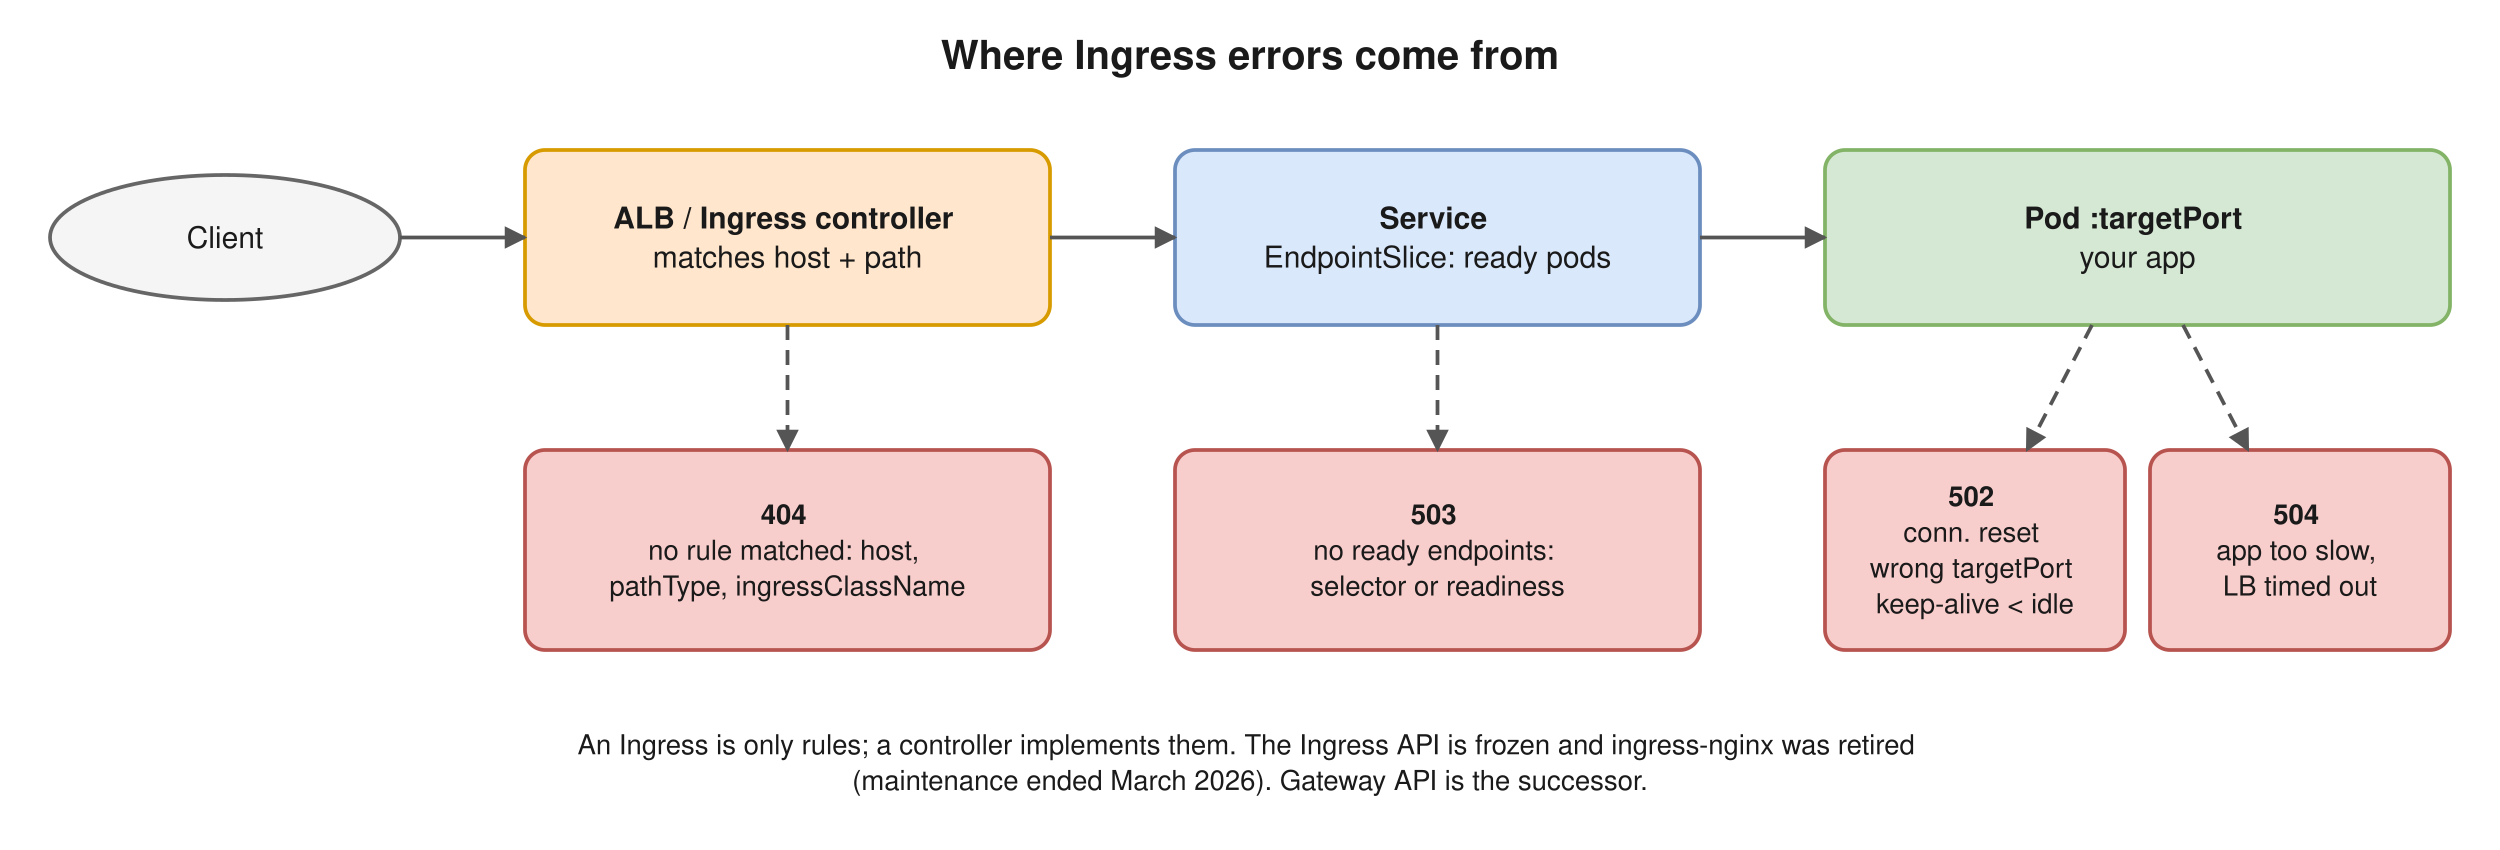
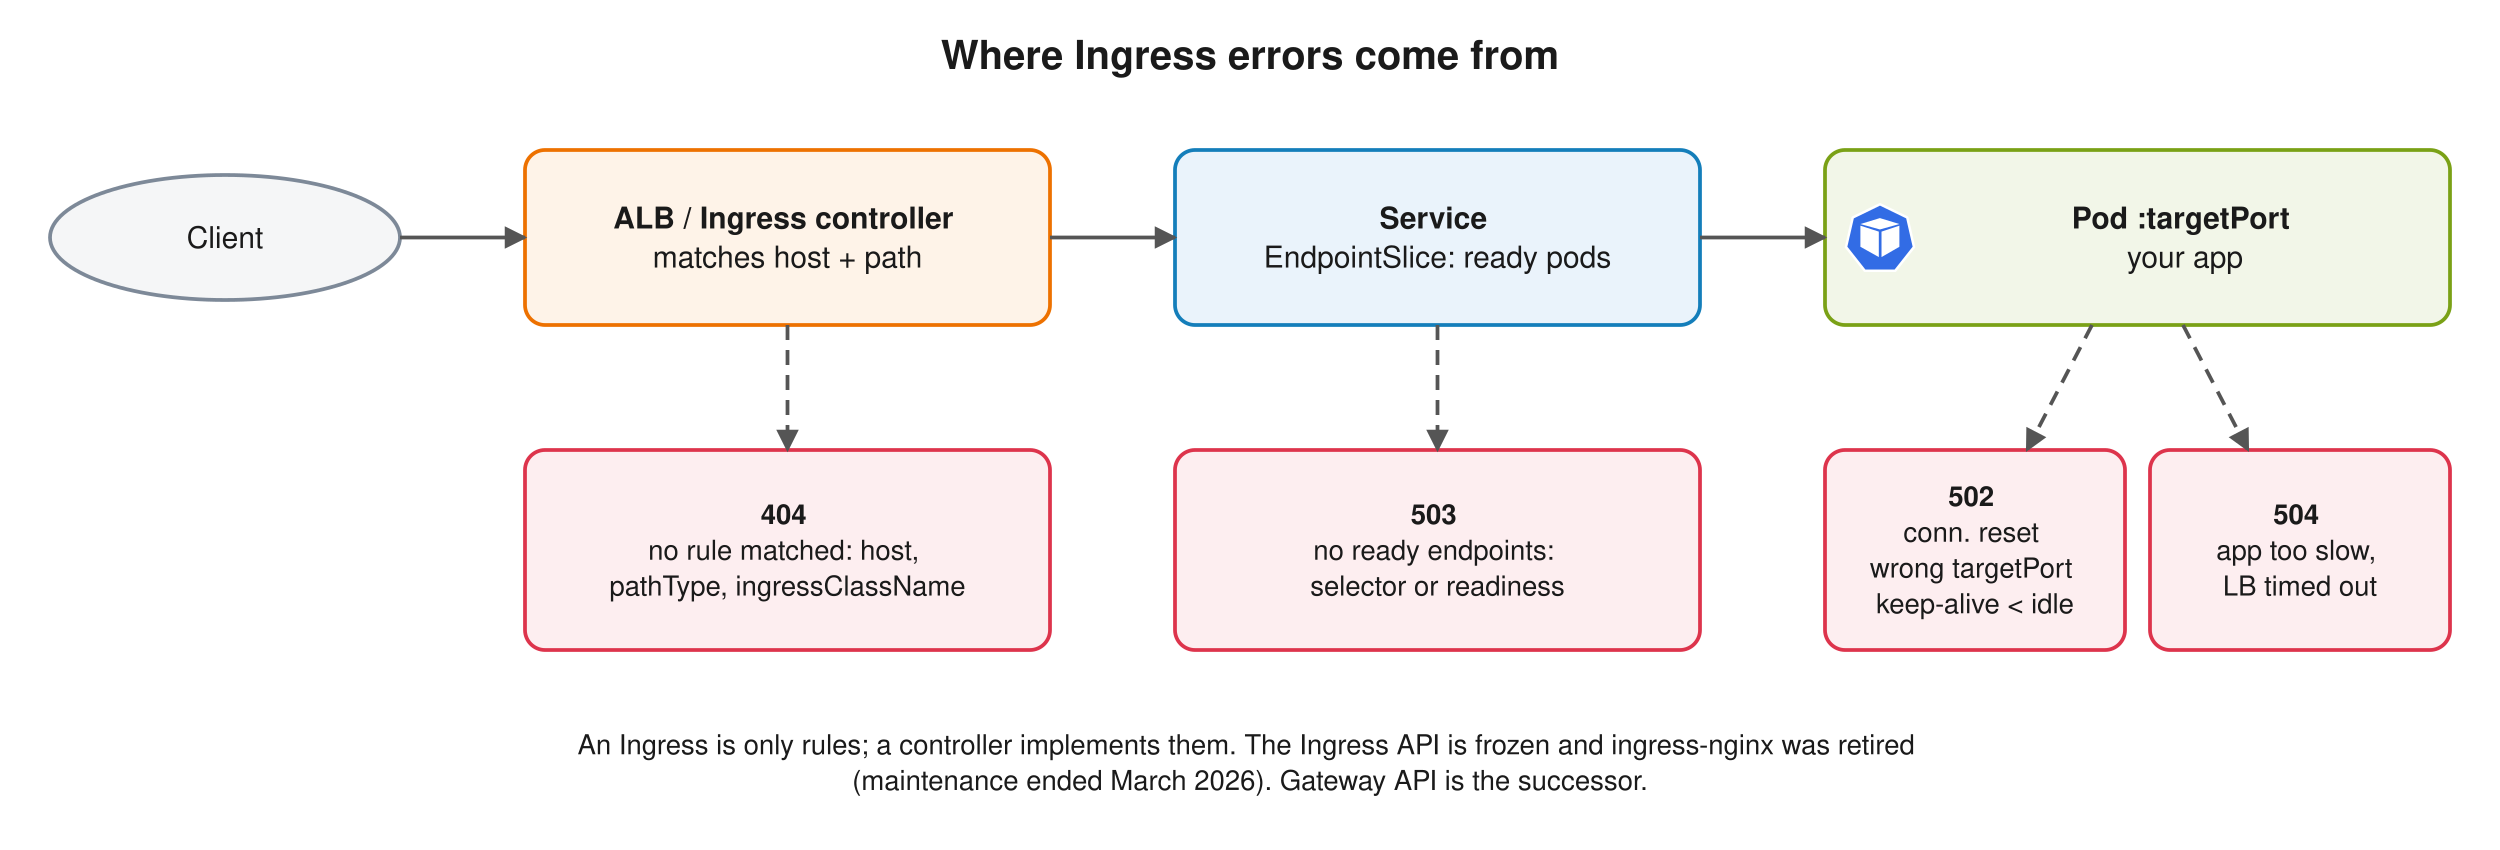
- <svg xmlns="http://www.w3.org/2000/svg" version="1.1" width="1000" height="340" viewBox="0 0 1000 340" content="&lt;mxfile host=&quot;drawio_svg.py&quot; agent=&quot;drawio_svg.py&quot; version=&quot;24.7.17&quot; type=&quot;device&quot;&gt;&lt;diagram id=&quot;09-ingress-errors&quot; name=&quot;09-ingress-errors&quot;&gt;&lt;mxGraphModel dx=&quot;0&quot; dy=&quot;0&quot; grid=&quot;1&quot; gridSize=&quot;10&quot; guides=&quot;1&quot; tooltips=&quot;1&quot; connect=&quot;1&quot; arrows=&quot;1&quot; fold=&quot;1&quot; page=&quot;1&quot; pageScale=&quot;1&quot; pageWidth=&quot;1000&quot; pageHeight=&quot;340&quot; math=&quot;0&quot; shadow=&quot;0&quot;&gt;&lt;root&gt;&lt;mxCell id=&quot;0&quot;/&gt;&lt;mxCell id=&quot;1&quot; parent=&quot;0&quot;/&gt;&lt;mxCell id=&quot;v-title&quot; value=&quot;Where Ingress errors come from&quot; style=&quot;text;strokeColor=none;fillColor=none;whiteSpace=wrap;html=1;fontSize=16;fontColor=#1a1a1a;fontFamily=Helvetica;align=center;verticalAlign=middle;fontStyle=1;&quot; vertex=&quot;1&quot; parent=&quot;1&quot;&gt;&lt;mxGeometry x=&quot;0&quot; y=&quot;8&quot; width=&quot;1000&quot; height=&quot;28&quot; as=&quot;geometry&quot;/&gt;&lt;/mxCell&gt;&lt;mxCell id=&quot;v-client&quot; value=&quot;Client&quot; style=&quot;ellipse;fillColor=#f5f5f5;strokeColor=#666666;strokeWidth=1.5;whiteSpace=wrap;html=1;fontSize=12;fontColor=#1a1a1a;fontFamily=Helvetica;align=center;verticalAlign=middle;&quot; vertex=&quot;1&quot; parent=&quot;1&quot;&gt;&lt;mxGeometry x=&quot;20&quot; y=&quot;70&quot; width=&quot;140&quot; height=&quot;50&quot; as=&quot;geometry&quot;/&gt;&lt;/mxCell&gt;&lt;mxCell id=&quot;v-lb&quot; value=&quot;&amp;lt;b&amp;gt;ALB / Ingress controller&amp;lt;/b&amp;gt;&amp;lt;br&amp;gt;matches host + path&quot; style=&quot;rounded=1;absoluteArcSize=1;arcSize=16;fillColor=#ffe6cc;strokeColor=#d79b00;strokeWidth=1.5;whiteSpace=wrap;html=1;fontSize=12;fontColor=#1a1a1a;fontFamily=Helvetica;align=center;verticalAlign=middle;&quot; vertex=&quot;1&quot; parent=&quot;1&quot;&gt;&lt;mxGeometry x=&quot;210&quot; y=&quot;60&quot; width=&quot;210&quot; height=&quot;70&quot; as=&quot;geometry&quot;/&gt;&lt;/mxCell&gt;&lt;mxCell id=&quot;v-svc&quot; value=&quot;&amp;lt;b&amp;gt;Service&amp;lt;/b&amp;gt;&amp;lt;br&amp;gt;EndpointSlice: ready pods&quot; style=&quot;rounded=1;absoluteArcSize=1;arcSize=16;fillColor=#dae8fc;strokeColor=#6c8ebf;strokeWidth=1.5;whiteSpace=wrap;html=1;fontSize=12;fontColor=#1a1a1a;fontFamily=Helvetica;align=center;verticalAlign=middle;&quot; vertex=&quot;1&quot; parent=&quot;1&quot;&gt;&lt;mxGeometry x=&quot;470&quot; y=&quot;60&quot; width=&quot;210&quot; height=&quot;70&quot; as=&quot;geometry&quot;/&gt;&lt;/mxCell&gt;&lt;mxCell id=&quot;v-pod&quot; value=&quot;&amp;lt;b&amp;gt;Pod :targetPort&amp;lt;/b&amp;gt;&amp;lt;br&amp;gt;your app&quot; style=&quot;rounded=1;absoluteArcSize=1;arcSize=16;fillColor=#d5e8d4;strokeColor=#82b366;strokeWidth=1.5;whiteSpace=wrap;html=1;fontSize=12;fontColor=#1a1a1a;fontFamily=Helvetica;align=center;verticalAlign=middle;&quot; vertex=&quot;1&quot; parent=&quot;1&quot;&gt;&lt;mxGeometry x=&quot;730&quot; y=&quot;60&quot; width=&quot;250&quot; height=&quot;70&quot; as=&quot;geometry&quot;/&gt;&lt;/mxCell&gt;&lt;mxCell id=&quot;v-e404&quot; value=&quot;&amp;lt;b&amp;gt;404&amp;lt;/b&amp;gt;&amp;lt;br&amp;gt;no rule matched: host,&amp;lt;br&amp;gt;pathType, ingressClassName&quot; style=&quot;rounded=1;absoluteArcSize=1;arcSize=16;fillColor=#f8cecc;strokeColor=#b85450;strokeWidth=1.5;whiteSpace=wrap;html=1;fontSize=11;fontColor=#1a1a1a;fontFamily=Helvetica;align=center;verticalAlign=middle;&quot; vertex=&quot;1&quot; parent=&quot;1&quot;&gt;&lt;mxGeometry x=&quot;210&quot; y=&quot;180&quot; width=&quot;210&quot; height=&quot;80&quot; as=&quot;geometry&quot;/&gt;&lt;/mxCell&gt;&lt;mxCell id=&quot;v-e503&quot; value=&quot;&amp;lt;b&amp;gt;503&amp;lt;/b&amp;gt;&amp;lt;br&amp;gt;no ready endpoints:&amp;lt;br&amp;gt;selector or readiness&quot; style=&quot;rounded=1;absoluteArcSize=1;arcSize=16;fillColor=#f8cecc;strokeColor=#b85450;strokeWidth=1.5;whiteSpace=wrap;html=1;fontSize=11;fontColor=#1a1a1a;fontFamily=Helvetica;align=center;verticalAlign=middle;&quot; vertex=&quot;1&quot; parent=&quot;1&quot;&gt;&lt;mxGeometry x=&quot;470&quot; y=&quot;180&quot; width=&quot;210&quot; height=&quot;80&quot; as=&quot;geometry&quot;/&gt;&lt;/mxCell&gt;&lt;mxCell id=&quot;v-e502&quot; value=&quot;&amp;lt;b&amp;gt;502&amp;lt;/b&amp;gt;&amp;lt;br&amp;gt;conn. reset&amp;lt;br&amp;gt;wrong targetPort&amp;lt;br&amp;gt;keep-alive &amp;amp;lt; idle&quot; style=&quot;rounded=1;absoluteArcSize=1;arcSize=16;fillColor=#f8cecc;strokeColor=#b85450;strokeWidth=1.5;whiteSpace=wrap;html=1;fontSize=11;fontColor=#1a1a1a;fontFamily=Helvetica;align=center;verticalAlign=middle;&quot; vertex=&quot;1&quot; parent=&quot;1&quot;&gt;&lt;mxGeometry x=&quot;730&quot; y=&quot;180&quot; width=&quot;120&quot; height=&quot;80&quot; as=&quot;geometry&quot;/&gt;&lt;/mxCell&gt;&lt;mxCell id=&quot;v-e504&quot; value=&quot;&amp;lt;b&amp;gt;504&amp;lt;/b&amp;gt;&amp;lt;br&amp;gt;app too slow,&amp;lt;br&amp;gt;LB timed out&quot; style=&quot;rounded=1;absoluteArcSize=1;arcSize=16;fillColor=#f8cecc;strokeColor=#b85450;strokeWidth=1.5;whiteSpace=wrap;html=1;fontSize=11;fontColor=#1a1a1a;fontFamily=Helvetica;align=center;verticalAlign=middle;&quot; vertex=&quot;1&quot; parent=&quot;1&quot;&gt;&lt;mxGeometry x=&quot;860&quot; y=&quot;180&quot; width=&quot;120&quot; height=&quot;80&quot; as=&quot;geometry&quot;/&gt;&lt;/mxCell&gt;&lt;mxCell id=&quot;v-caption&quot; value=&quot;An Ingress is only rules; a controller implements them. The Ingress API is frozen and ingress-nginx was retired&amp;lt;br&amp;gt;(maintenance ended March 2026). Gateway API is the successor.&quot; style=&quot;text;strokeColor=none;fillColor=none;whiteSpace=wrap;html=1;fontSize=11;fontColor=#1a1a1a;fontFamily=Helvetica;align=center;verticalAlign=middle;&quot; vertex=&quot;1&quot; parent=&quot;1&quot;&gt;&lt;mxGeometry x=&quot;0&quot; y=&quot;280&quot; width=&quot;1000&quot; height=&quot;50&quot; as=&quot;geometry&quot;/&gt;&lt;/mxCell&gt;&lt;mxCell id=&quot;e0&quot; value=&quot;&quot; style=&quot;html=1;rounded=0;endArrow=classic;endFill=1;strokeColor=#555555;strokeWidth=1.5;fontSize=10;fontColor=#1a1a1a;labelBackgroundColor=#ffffff;startArrow=none;&quot; edge=&quot;1&quot; parent=&quot;1&quot; source=&quot;v-client&quot; target=&quot;v-lb&quot;&gt;&lt;mxGeometry relative=&quot;1&quot; as=&quot;geometry&quot;/&gt;&lt;/mxCell&gt;&lt;mxCell id=&quot;e1&quot; value=&quot;&quot; style=&quot;html=1;rounded=0;endArrow=classic;endFill=1;strokeColor=#555555;strokeWidth=1.5;fontSize=10;fontColor=#1a1a1a;labelBackgroundColor=#ffffff;startArrow=none;&quot; edge=&quot;1&quot; parent=&quot;1&quot; source=&quot;v-lb&quot; target=&quot;v-svc&quot;&gt;&lt;mxGeometry relative=&quot;1&quot; as=&quot;geometry&quot;/&gt;&lt;/mxCell&gt;&lt;mxCell id=&quot;e2&quot; value=&quot;&quot; style=&quot;html=1;rounded=0;endArrow=classic;endFill=1;strokeColor=#555555;strokeWidth=1.5;fontSize=10;fontColor=#1a1a1a;labelBackgroundColor=#ffffff;startArrow=none;&quot; edge=&quot;1&quot; parent=&quot;1&quot; source=&quot;v-svc&quot; target=&quot;v-pod&quot;&gt;&lt;mxGeometry relative=&quot;1&quot; as=&quot;geometry&quot;/&gt;&lt;/mxCell&gt;&lt;mxCell id=&quot;e3&quot; value=&quot;&quot; style=&quot;html=1;rounded=0;endArrow=classic;endFill=1;strokeColor=#555555;strokeWidth=1.5;fontSize=10;fontColor=#1a1a1a;labelBackgroundColor=#ffffff;startArrow=none;dashed=1;dashPattern=6 4;&quot; edge=&quot;1&quot; parent=&quot;1&quot; source=&quot;v-lb&quot; target=&quot;v-e404&quot;&gt;&lt;mxGeometry relative=&quot;1&quot; as=&quot;geometry&quot;/&gt;&lt;/mxCell&gt;&lt;mxCell id=&quot;e4&quot; value=&quot;&quot; style=&quot;html=1;rounded=0;endArrow=classic;endFill=1;strokeColor=#555555;strokeWidth=1.5;fontSize=10;fontColor=#1a1a1a;labelBackgroundColor=#ffffff;startArrow=none;dashed=1;dashPattern=6 4;&quot; edge=&quot;1&quot; parent=&quot;1&quot; source=&quot;v-svc&quot; target=&quot;v-e503&quot;&gt;&lt;mxGeometry relative=&quot;1&quot; as=&quot;geometry&quot;/&gt;&lt;/mxCell&gt;&lt;mxCell id=&quot;e5&quot; value=&quot;&quot; style=&quot;html=1;rounded=0;endArrow=classic;endFill=1;strokeColor=#555555;strokeWidth=1.5;fontSize=10;fontColor=#1a1a1a;labelBackgroundColor=#ffffff;startArrow=none;dashed=1;dashPattern=6 4;&quot; edge=&quot;1&quot; parent=&quot;1&quot; source=&quot;v-pod&quot; target=&quot;v-e502&quot;&gt;&lt;mxGeometry relative=&quot;1&quot; as=&quot;geometry&quot;/&gt;&lt;/mxCell&gt;&lt;mxCell id=&quot;e6&quot; value=&quot;&quot; style=&quot;html=1;rounded=0;endArrow=classic;endFill=1;strokeColor=#555555;strokeWidth=1.5;fontSize=10;fontColor=#1a1a1a;labelBackgroundColor=#ffffff;startArrow=none;dashed=1;dashPattern=6 4;&quot; edge=&quot;1&quot; parent=&quot;1&quot; source=&quot;v-pod&quot; target=&quot;v-e504&quot;&gt;&lt;mxGeometry relative=&quot;1&quot; as=&quot;geometry&quot;/&gt;&lt;/mxCell&gt;&lt;/root&gt;&lt;/mxGraphModel&gt;&lt;/diagram&gt;&lt;/mxfile&gt;">
+ <svg xmlns="http://www.w3.org/2000/svg" xmlns:xlink="http://www.w3.org/1999/xlink" version="1.1" width="1000" height="340" viewBox="0 0 1000 340" content="&lt;mxfile host=&quot;drawio_svg.py&quot; agent=&quot;drawio_svg.py&quot; version=&quot;24.7.17&quot; type=&quot;device&quot;&gt;&lt;diagram id=&quot;09-ingress-errors&quot; name=&quot;09-ingress-errors&quot;&gt;&lt;mxGraphModel dx=&quot;0&quot; dy=&quot;0&quot; grid=&quot;1&quot; gridSize=&quot;10&quot; guides=&quot;1&quot; tooltips=&quot;1&quot; connect=&quot;1&quot; arrows=&quot;1&quot; fold=&quot;1&quot; page=&quot;1&quot; pageScale=&quot;1&quot; pageWidth=&quot;1000&quot; pageHeight=&quot;340&quot; math=&quot;0&quot; shadow=&quot;0&quot;&gt;&lt;root&gt;&lt;mxCell id=&quot;0&quot;/&gt;&lt;mxCell id=&quot;1&quot; parent=&quot;0&quot;/&gt;&lt;mxCell id=&quot;v-title&quot; value=&quot;Where Ingress errors come from&quot; style=&quot;text;strokeColor=none;fillColor=none;whiteSpace=wrap;html=1;fontSize=16;fontColor=#1a1a1a;fontFamily=Helvetica;align=center;verticalAlign=middle;fontStyle=1;&quot; vertex=&quot;1&quot; parent=&quot;1&quot;&gt;&lt;mxGeometry x=&quot;0&quot; y=&quot;8&quot; width=&quot;1000&quot; height=&quot;28&quot; as=&quot;geometry&quot;/&gt;&lt;/mxCell&gt;&lt;mxCell id=&quot;v-client&quot; value=&quot;Client&quot; style=&quot;ellipse;fillColor=#F5F6F7;strokeColor=#7D8998;strokeWidth=1.5;whiteSpace=wrap;html=1;fontSize=12;fontColor=#1a1a1a;fontFamily=Helvetica;align=center;verticalAlign=middle;&quot; vertex=&quot;1&quot; parent=&quot;1&quot;&gt;&lt;mxGeometry x=&quot;20&quot; y=&quot;70&quot; width=&quot;140&quot; height=&quot;50&quot; as=&quot;geometry&quot;/&gt;&lt;/mxCell&gt;&lt;mxCell id=&quot;v-lb&quot; value=&quot;&amp;lt;b&amp;gt;ALB / Ingress controller&amp;lt;/b&amp;gt;&amp;lt;br&amp;gt;matches host + path&quot; style=&quot;rounded=1;absoluteArcSize=1;arcSize=16;fillColor=#FEF3E8;strokeColor=#ED7100;strokeWidth=1.5;whiteSpace=wrap;html=1;fontSize=12;fontColor=#1a1a1a;fontFamily=Helvetica;align=center;verticalAlign=middle;&quot; vertex=&quot;1&quot; parent=&quot;1&quot;&gt;&lt;mxGeometry x=&quot;210&quot; y=&quot;60&quot; width=&quot;210&quot; height=&quot;70&quot; as=&quot;geometry&quot;/&gt;&lt;/mxCell&gt;&lt;mxCell id=&quot;v-svc&quot; value=&quot;&amp;lt;b&amp;gt;Service&amp;lt;/b&amp;gt;&amp;lt;br&amp;gt;EndpointSlice: ready pods&quot; style=&quot;rounded=1;absoluteArcSize=1;arcSize=16;fillColor=#EAF3FB;strokeColor=#147EBA;strokeWidth=1.5;whiteSpace=wrap;html=1;fontSize=12;fontColor=#1a1a1a;fontFamily=Helvetica;align=center;verticalAlign=middle;&quot; vertex=&quot;1&quot; parent=&quot;1&quot;&gt;&lt;mxGeometry x=&quot;470&quot; y=&quot;60&quot; width=&quot;210&quot; height=&quot;70&quot; as=&quot;geometry&quot;/&gt;&lt;/mxCell&gt;&lt;mxCell id=&quot;v-pod&quot; value=&quot;&amp;lt;b&amp;gt;Pod :targetPort&amp;lt;/b&amp;gt;&amp;lt;br&amp;gt;your app&quot; style=&quot;rounded=1;absoluteArcSize=1;arcSize=16;fillColor=#F2F6E8;strokeColor=#7AA116;strokeWidth=1.5;whiteSpace=wrap;html=1;fontSize=12;fontColor=#1a1a1a;fontFamily=Helvetica;align=center;verticalAlign=middle;spacingLeft=38;&quot; vertex=&quot;1&quot; parent=&quot;1&quot;&gt;&lt;mxGeometry x=&quot;730&quot; y=&quot;60&quot; width=&quot;250&quot; height=&quot;70&quot; as=&quot;geometry&quot;/&gt;&lt;/mxCell&gt;&lt;mxCell id=&quot;v-pod-icon&quot; value=&quot;&quot; style=&quot;html=1;dashed=0;whiteSpace=wrap;fillColor=#326CE5;strokeColor=#ffffff;aspect=fixed;verticalLabelPosition=bottom;verticalAlign=top;shape=mxgraph.kubernetes.icon;prIcon=pod;&quot; vertex=&quot;1&quot; parent=&quot;1&quot;&gt;&lt;mxGeometry x=&quot;738&quot; y=&quot;81.0&quot; width=&quot;28&quot; height=&quot;28&quot; as=&quot;geometry&quot;/&gt;&lt;/mxCell&gt;&lt;mxCell id=&quot;v-e404&quot; value=&quot;&amp;lt;b&amp;gt;404&amp;lt;/b&amp;gt;&amp;lt;br&amp;gt;no rule matched: host,&amp;lt;br&amp;gt;pathType, ingressClassName&quot; style=&quot;rounded=1;absoluteArcSize=1;arcSize=16;fillColor=#FDEEF0;strokeColor=#DD344C;strokeWidth=1.5;whiteSpace=wrap;html=1;fontSize=11;fontColor=#1a1a1a;fontFamily=Helvetica;align=center;verticalAlign=middle;&quot; vertex=&quot;1&quot; parent=&quot;1&quot;&gt;&lt;mxGeometry x=&quot;210&quot; y=&quot;180&quot; width=&quot;210&quot; height=&quot;80&quot; as=&quot;geometry&quot;/&gt;&lt;/mxCell&gt;&lt;mxCell id=&quot;v-e503&quot; value=&quot;&amp;lt;b&amp;gt;503&amp;lt;/b&amp;gt;&amp;lt;br&amp;gt;no ready endpoints:&amp;lt;br&amp;gt;selector or readiness&quot; style=&quot;rounded=1;absoluteArcSize=1;arcSize=16;fillColor=#FDEEF0;strokeColor=#DD344C;strokeWidth=1.5;whiteSpace=wrap;html=1;fontSize=11;fontColor=#1a1a1a;fontFamily=Helvetica;align=center;verticalAlign=middle;&quot; vertex=&quot;1&quot; parent=&quot;1&quot;&gt;&lt;mxGeometry x=&quot;470&quot; y=&quot;180&quot; width=&quot;210&quot; height=&quot;80&quot; as=&quot;geometry&quot;/&gt;&lt;/mxCell&gt;&lt;mxCell id=&quot;v-e502&quot; value=&quot;&amp;lt;b&amp;gt;502&amp;lt;/b&amp;gt;&amp;lt;br&amp;gt;conn. reset&amp;lt;br&amp;gt;wrong targetPort&amp;lt;br&amp;gt;keep-alive &amp;amp;lt; idle&quot; style=&quot;rounded=1;absoluteArcSize=1;arcSize=16;fillColor=#FDEEF0;strokeColor=#DD344C;strokeWidth=1.5;whiteSpace=wrap;html=1;fontSize=11;fontColor=#1a1a1a;fontFamily=Helvetica;align=center;verticalAlign=middle;&quot; vertex=&quot;1&quot; parent=&quot;1&quot;&gt;&lt;mxGeometry x=&quot;730&quot; y=&quot;180&quot; width=&quot;120&quot; height=&quot;80&quot; as=&quot;geometry&quot;/&gt;&lt;/mxCell&gt;&lt;mxCell id=&quot;v-e504&quot; value=&quot;&amp;lt;b&amp;gt;504&amp;lt;/b&amp;gt;&amp;lt;br&amp;gt;app too slow,&amp;lt;br&amp;gt;LB timed out&quot; style=&quot;rounded=1;absoluteArcSize=1;arcSize=16;fillColor=#FDEEF0;strokeColor=#DD344C;strokeWidth=1.5;whiteSpace=wrap;html=1;fontSize=11;fontColor=#1a1a1a;fontFamily=Helvetica;align=center;verticalAlign=middle;&quot; vertex=&quot;1&quot; parent=&quot;1&quot;&gt;&lt;mxGeometry x=&quot;860&quot; y=&quot;180&quot; width=&quot;120&quot; height=&quot;80&quot; as=&quot;geometry&quot;/&gt;&lt;/mxCell&gt;&lt;mxCell id=&quot;v-caption&quot; value=&quot;An Ingress is only rules; a controller implements them. The Ingress API is frozen and ingress-nginx was retired&amp;lt;br&amp;gt;(maintenance ended March 2026). Gateway API is the successor.&quot; style=&quot;text;strokeColor=none;fillColor=none;whiteSpace=wrap;html=1;fontSize=11;fontColor=#1a1a1a;fontFamily=Helvetica;align=center;verticalAlign=middle;&quot; vertex=&quot;1&quot; parent=&quot;1&quot;&gt;&lt;mxGeometry x=&quot;0&quot; y=&quot;280&quot; width=&quot;1000&quot; height=&quot;50&quot; as=&quot;geometry&quot;/&gt;&lt;/mxCell&gt;&lt;mxCell id=&quot;e0&quot; value=&quot;&quot; style=&quot;html=1;rounded=0;endArrow=classic;endFill=1;strokeColor=#555555;strokeWidth=1.5;fontSize=10;fontColor=#1a1a1a;labelBackgroundColor=#ffffff;startArrow=none;&quot; edge=&quot;1&quot; parent=&quot;1&quot; source=&quot;v-client&quot; target=&quot;v-lb&quot;&gt;&lt;mxGeometry relative=&quot;1&quot; as=&quot;geometry&quot;/&gt;&lt;/mxCell&gt;&lt;mxCell id=&quot;e1&quot; value=&quot;&quot; style=&quot;html=1;rounded=0;endArrow=classic;endFill=1;strokeColor=#555555;strokeWidth=1.5;fontSize=10;fontColor=#1a1a1a;labelBackgroundColor=#ffffff;startArrow=none;&quot; edge=&quot;1&quot; parent=&quot;1&quot; source=&quot;v-lb&quot; target=&quot;v-svc&quot;&gt;&lt;mxGeometry relative=&quot;1&quot; as=&quot;geometry&quot;/&gt;&lt;/mxCell&gt;&lt;mxCell id=&quot;e2&quot; value=&quot;&quot; style=&quot;html=1;rounded=0;endArrow=classic;endFill=1;strokeColor=#555555;strokeWidth=1.5;fontSize=10;fontColor=#1a1a1a;labelBackgroundColor=#ffffff;startArrow=none;&quot; edge=&quot;1&quot; parent=&quot;1&quot; source=&quot;v-svc&quot; target=&quot;v-pod&quot;&gt;&lt;mxGeometry relative=&quot;1&quot; as=&quot;geometry&quot;/&gt;&lt;/mxCell&gt;&lt;mxCell id=&quot;e3&quot; value=&quot;&quot; style=&quot;html=1;rounded=0;endArrow=classic;endFill=1;strokeColor=#555555;strokeWidth=1.5;fontSize=10;fontColor=#1a1a1a;labelBackgroundColor=#ffffff;startArrow=none;dashed=1;dashPattern=6 4;&quot; edge=&quot;1&quot; parent=&quot;1&quot; source=&quot;v-lb&quot; target=&quot;v-e404&quot;&gt;&lt;mxGeometry relative=&quot;1&quot; as=&quot;geometry&quot;/&gt;&lt;/mxCell&gt;&lt;mxCell id=&quot;e4&quot; value=&quot;&quot; style=&quot;html=1;rounded=0;endArrow=classic;endFill=1;strokeColor=#555555;strokeWidth=1.5;fontSize=10;fontColor=#1a1a1a;labelBackgroundColor=#ffffff;startArrow=none;dashed=1;dashPattern=6 4;&quot; edge=&quot;1&quot; parent=&quot;1&quot; source=&quot;v-svc&quot; target=&quot;v-e503&quot;&gt;&lt;mxGeometry relative=&quot;1&quot; as=&quot;geometry&quot;/&gt;&lt;/mxCell&gt;&lt;mxCell id=&quot;e5&quot; value=&quot;&quot; style=&quot;html=1;rounded=0;endArrow=classic;endFill=1;strokeColor=#555555;strokeWidth=1.5;fontSize=10;fontColor=#1a1a1a;labelBackgroundColor=#ffffff;startArrow=none;dashed=1;dashPattern=6 4;&quot; edge=&quot;1&quot; parent=&quot;1&quot; source=&quot;v-pod&quot; target=&quot;v-e502&quot;&gt;&lt;mxGeometry relative=&quot;1&quot; as=&quot;geometry&quot;/&gt;&lt;/mxCell&gt;&lt;mxCell id=&quot;e6&quot; value=&quot;&quot; style=&quot;html=1;rounded=0;endArrow=classic;endFill=1;strokeColor=#555555;strokeWidth=1.5;fontSize=10;fontColor=#1a1a1a;labelBackgroundColor=#ffffff;startArrow=none;dashed=1;dashPattern=6 4;&quot; edge=&quot;1&quot; parent=&quot;1&quot; source=&quot;v-pod&quot; target=&quot;v-e504&quot;&gt;&lt;mxGeometry relative=&quot;1&quot; as=&quot;geometry&quot;/&gt;&lt;/mxCell&gt;&lt;/root&gt;&lt;/mxGraphModel&gt;&lt;/diagram&gt;&lt;/mxfile&gt;">
  <defs>
    <marker id="arrow" viewBox="0 0 10 10" refX="9" refY="5" markerWidth="6" markerHeight="6" orient="auto-start-reverse">
      <path d="M0,0 L10,5 L0,10 z" fill="#555555" />
    </marker>
+     <symbol id="kubernetes-pod-ffffff" viewBox="0 0 7.24 7.17">
+       <path d="M7.2 1.4L7.2 5.3L3.9 7.2L3.9 2.5ZM0 1.4L0 5.3L3.4 7.2L3.4 2.5ZM0 1.1L3.6 0L7.2 1.1L3.6 2.1Z" fill="#ffffff" />
+     </symbol>
  </defs>
  <rect x="0" y="0" width="1000" height="340" fill="#ffffff" />
  <text font-family="Helvetica, Arial, sans-serif" font-size="16" fill="#1a1a1a" text-anchor="middle">
    <tspan x="500.0" y="27.6" font-weight="bold">Where Ingress errors come from</tspan>
  </text>
-   <ellipse cx="90.0" cy="95.0" rx="70.0" ry="25.0" fill="#f5f5f5" stroke="#666666" stroke-width="1.5" />
+   <ellipse cx="90.0" cy="95.0" rx="70.0" ry="25.0" fill="#F5F6F7" stroke="#7D8998" stroke-width="1.5" />
  <text font-family="Helvetica, Arial, sans-serif" font-size="12" fill="#1a1a1a" text-anchor="middle">
    <tspan x="90.0" y="99.2">Client</tspan>
  </text>
-   <rect x="210" y="60" width="210" height="70" rx="8" ry="8" fill="#ffe6cc" stroke="#d79b00" stroke-width="1.5" />
+   <rect x="210" y="60" width="210" height="70" rx="8" ry="8" fill="#FEF3E8" stroke="#ED7100" stroke-width="1.5" />
  <text font-family="Helvetica, Arial, sans-serif" font-size="12" fill="#1a1a1a" text-anchor="middle">
    <tspan x="315.0" y="91.4" font-weight="bold">ALB / Ingress controller</tspan>
    <tspan x="315.0" y="107.0">matches host + path</tspan>
  </text>
-   <rect x="470" y="60" width="210" height="70" rx="8" ry="8" fill="#dae8fc" stroke="#6c8ebf" stroke-width="1.5" />
+   <rect x="470" y="60" width="210" height="70" rx="8" ry="8" fill="#EAF3FB" stroke="#147EBA" stroke-width="1.5" />
  <text font-family="Helvetica, Arial, sans-serif" font-size="12" fill="#1a1a1a" text-anchor="middle">
    <tspan x="575.0" y="91.4" font-weight="bold">Service</tspan>
    <tspan x="575.0" y="107.0">EndpointSlice: ready pods</tspan>
  </text>
-   <rect x="730" y="60" width="250" height="70" rx="8" ry="8" fill="#d5e8d4" stroke="#82b366" stroke-width="1.5" />
+   <rect x="730" y="60" width="250" height="70" rx="8" ry="8" fill="#F2F6E8" stroke="#7AA116" stroke-width="1.5" />
  <text font-family="Helvetica, Arial, sans-serif" font-size="12" fill="#1a1a1a" text-anchor="middle">
-     <tspan x="855.0" y="91.4" font-weight="bold">Pod :targetPort</tspan>
-     <tspan x="855.0" y="107.0">your app</tspan>
+     <tspan x="874.0" y="91.4" font-weight="bold">Pod :targetPort</tspan>
+     <tspan x="874.0" y="107.0">your app</tspan>
  </text>
-   <rect x="210" y="180" width="210" height="80" rx="8" ry="8" fill="#f8cecc" stroke="#b85450" stroke-width="1.5" />
+   <polygon points="752.0,81.7 762.9,87.0 765.6,98.8 758.1,108.3 745.9,108.3 738.4,98.8 741.1,87.0" fill="#326CE5" stroke="#ffffff" stroke-width="1" stroke-linejoin="round" />
+   <use xlink:href="#kubernetes-pod-ffffff" x="744.16" y="87.16" width="15.68" height="15.68" />
+   <rect x="210" y="180" width="210" height="80" rx="8" ry="8" fill="#FDEEF0" stroke="#DD344C" stroke-width="1.5" />
  <text font-family="Helvetica, Arial, sans-serif" font-size="11" fill="#1a1a1a" text-anchor="middle">
    <tspan x="315.0" y="209.6" font-weight="bold">404</tspan>
    <tspan x="315.0" y="223.9">no rule matched: host,</tspan>
    <tspan x="315.0" y="238.2">pathType, ingressClassName</tspan>
  </text>
-   <rect x="470" y="180" width="210" height="80" rx="8" ry="8" fill="#f8cecc" stroke="#b85450" stroke-width="1.5" />
+   <rect x="470" y="180" width="210" height="80" rx="8" ry="8" fill="#FDEEF0" stroke="#DD344C" stroke-width="1.5" />
  <text font-family="Helvetica, Arial, sans-serif" font-size="11" fill="#1a1a1a" text-anchor="middle">
    <tspan x="575.0" y="209.6" font-weight="bold">503</tspan>
    <tspan x="575.0" y="223.9">no ready endpoints:</tspan>
    <tspan x="575.0" y="238.2">selector or readiness</tspan>
  </text>
-   <rect x="730" y="180" width="120" height="80" rx="8" ry="8" fill="#f8cecc" stroke="#b85450" stroke-width="1.5" />
+   <rect x="730" y="180" width="120" height="80" rx="8" ry="8" fill="#FDEEF0" stroke="#DD344C" stroke-width="1.5" />
  <text font-family="Helvetica, Arial, sans-serif" font-size="11" fill="#1a1a1a" text-anchor="middle">
    <tspan x="790.0" y="202.4" font-weight="bold">502</tspan>
    <tspan x="790.0" y="216.7">conn. reset</tspan>
    <tspan x="790.0" y="231.0">wrong targetPort</tspan>
    <tspan x="790.0" y="245.3">keep-alive &lt; idle</tspan>
  </text>
-   <rect x="860" y="180" width="120" height="80" rx="8" ry="8" fill="#f8cecc" stroke="#b85450" stroke-width="1.5" />
+   <rect x="860" y="180" width="120" height="80" rx="8" ry="8" fill="#FDEEF0" stroke="#DD344C" stroke-width="1.5" />
  <text font-family="Helvetica, Arial, sans-serif" font-size="11" fill="#1a1a1a" text-anchor="middle">
    <tspan x="920.0" y="209.6" font-weight="bold">504</tspan>
    <tspan x="920.0" y="223.9">app too slow,</tspan>
    <tspan x="920.0" y="238.2">LB timed out</tspan>
  </text>
  <text font-family="Helvetica, Arial, sans-serif" font-size="11" fill="#1a1a1a" text-anchor="middle">
    <tspan x="500.0" y="301.7">An Ingress is only rules; a controller implements them. The Ingress API is frozen and ingress-nginx was retired</tspan>
    <tspan x="500.0" y="316.0">(maintenance ended March 2026). Gateway API is the successor.</tspan>
  </text>
  <path d="M160.0,95.0 L210.0,95.0" fill="none" stroke="#555555" stroke-width="1.5" marker-end="url(#arrow)" />
  <path d="M420.0,95.0 L470.0,95.0" fill="none" stroke="#555555" stroke-width="1.5" marker-end="url(#arrow)" />
  <path d="M680.0,95.0 L730.0,95.0" fill="none" stroke="#555555" stroke-width="1.5" marker-end="url(#arrow)" />
  <path d="M315.0,130.0 L315.0,180.0" fill="none" stroke="#555555" stroke-width="1.5" stroke-dasharray="6 4" marker-end="url(#arrow)" />
  <path d="M575.0,130.0 L575.0,180.0" fill="none" stroke="#555555" stroke-width="1.5" stroke-dasharray="6 4" marker-end="url(#arrow)" />
  <path d="M836.8,130.0 L810.8,180.0" fill="none" stroke="#555555" stroke-width="1.5" stroke-dasharray="6 4" marker-end="url(#arrow)" />
  <path d="M873.2,130.0 L899.2,180.0" fill="none" stroke="#555555" stroke-width="1.5" stroke-dasharray="6 4" marker-end="url(#arrow)" />
</svg>
